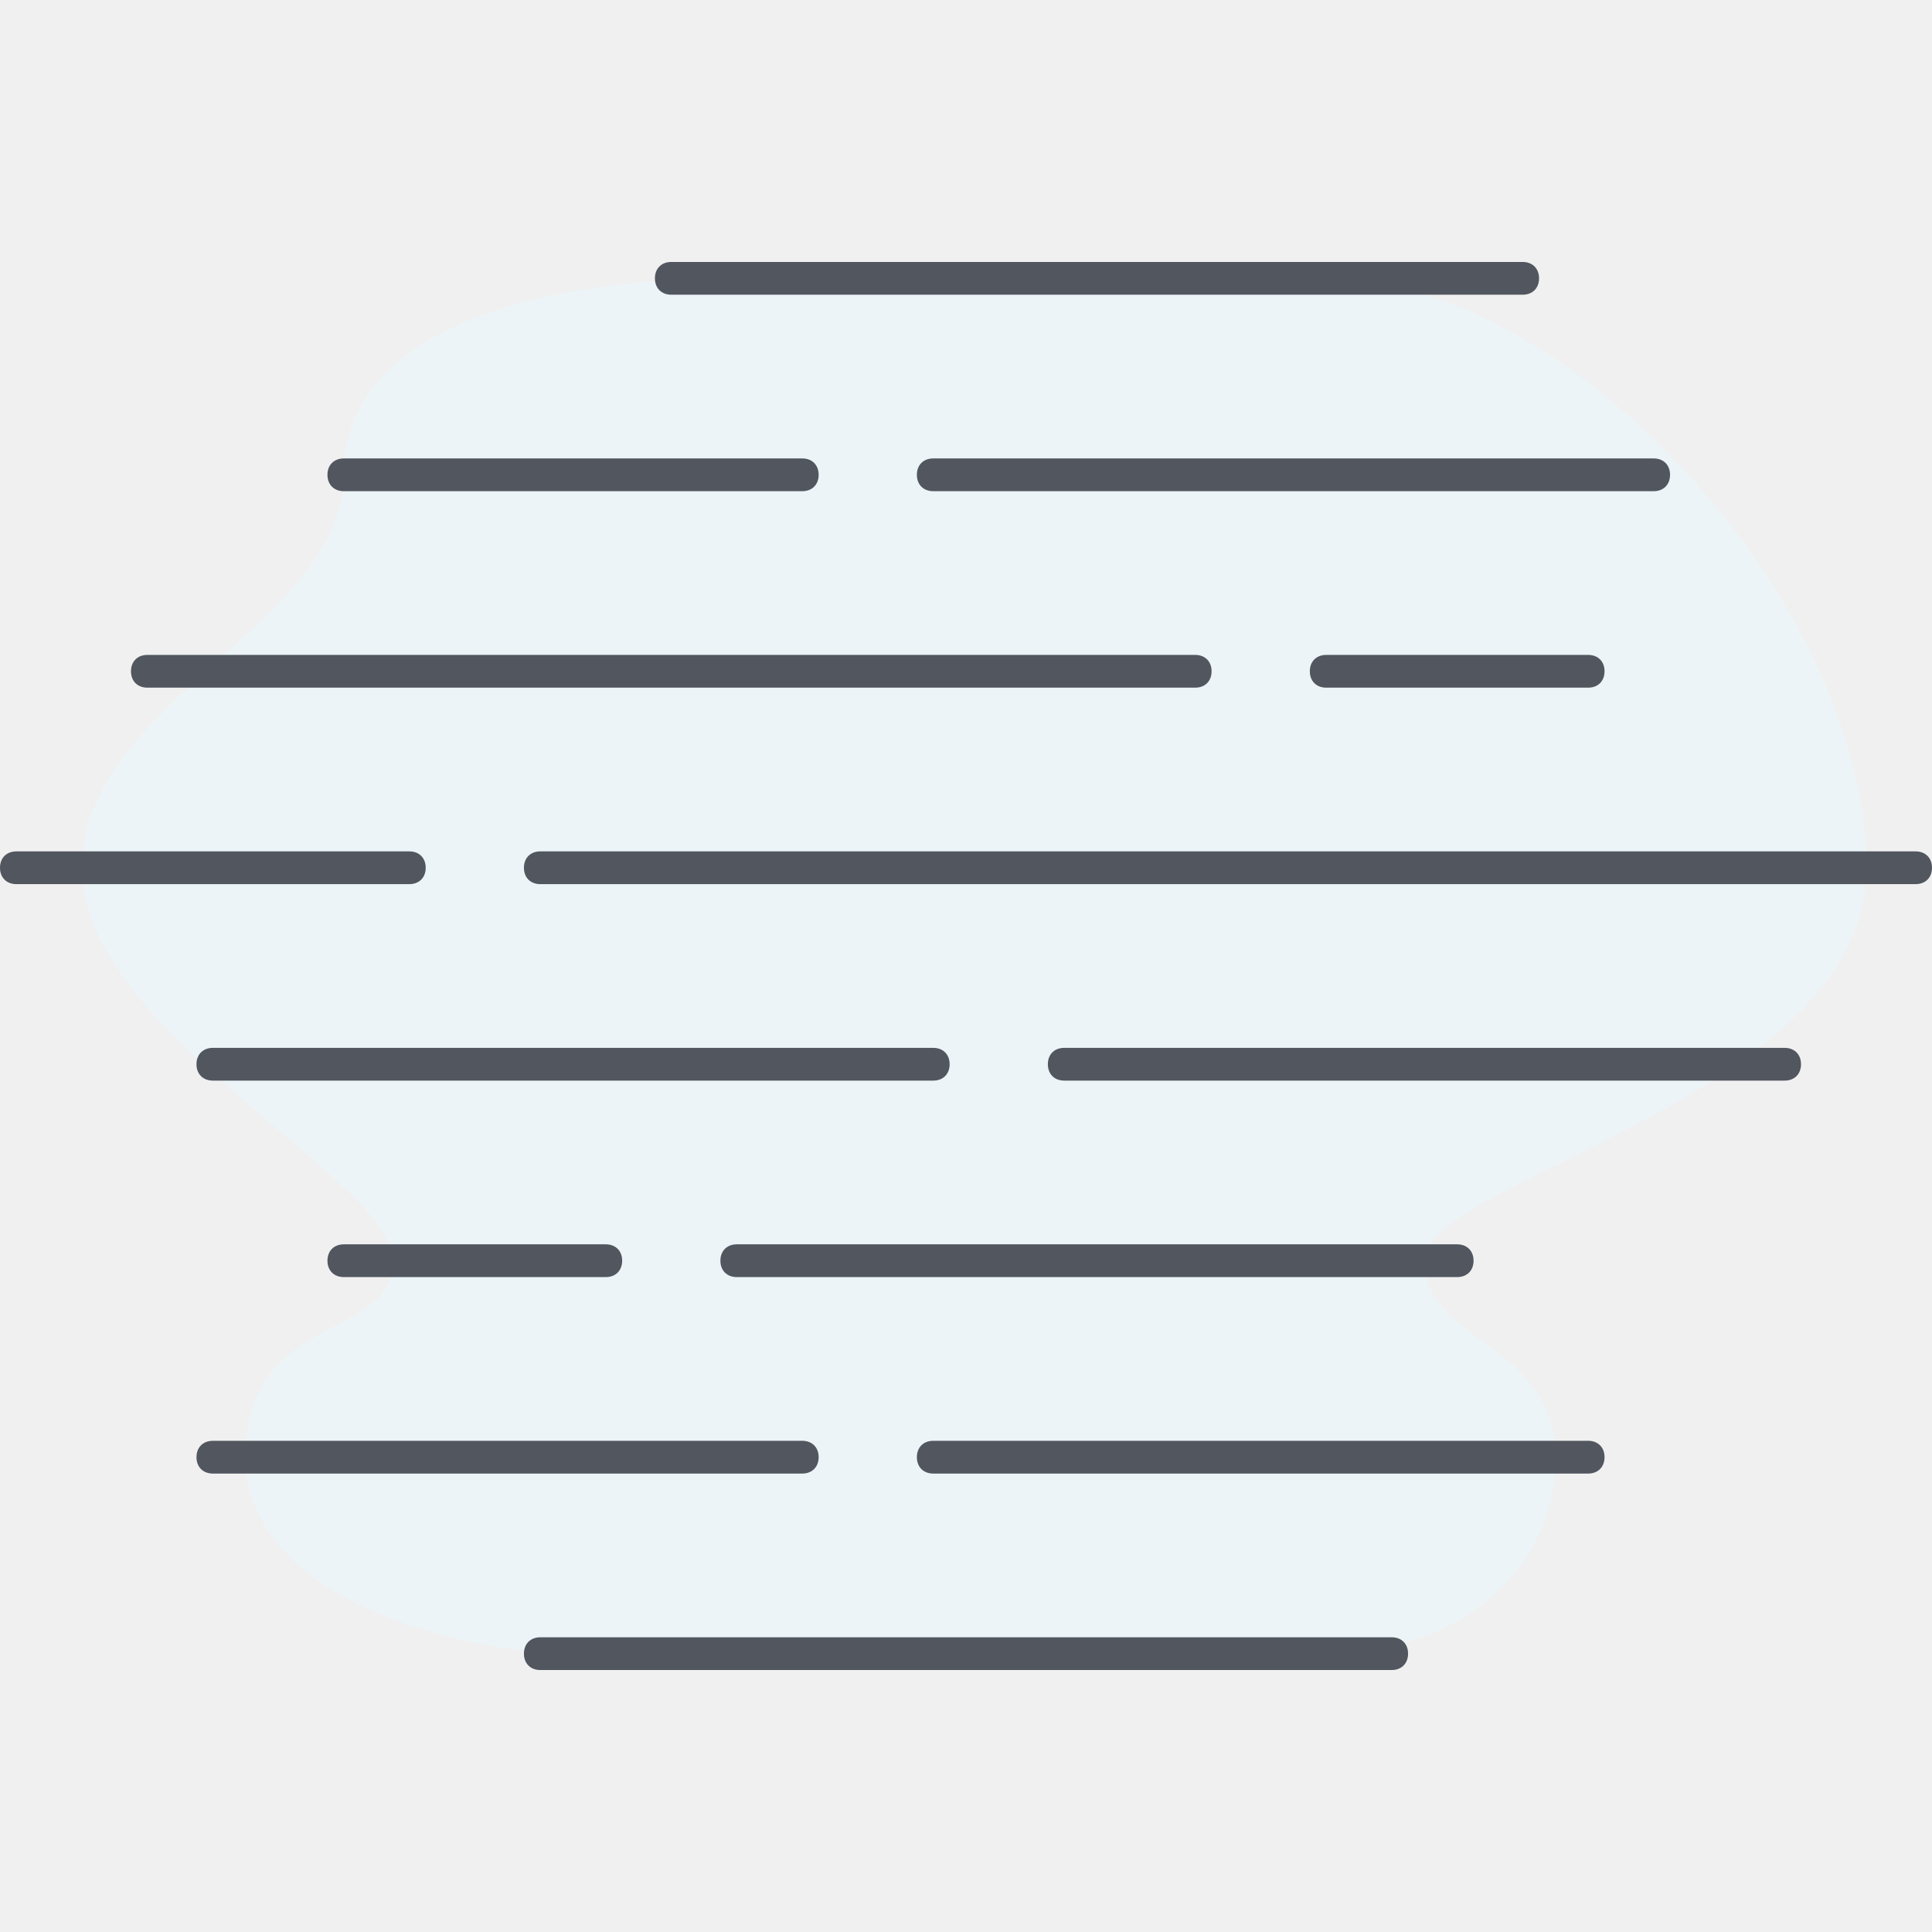
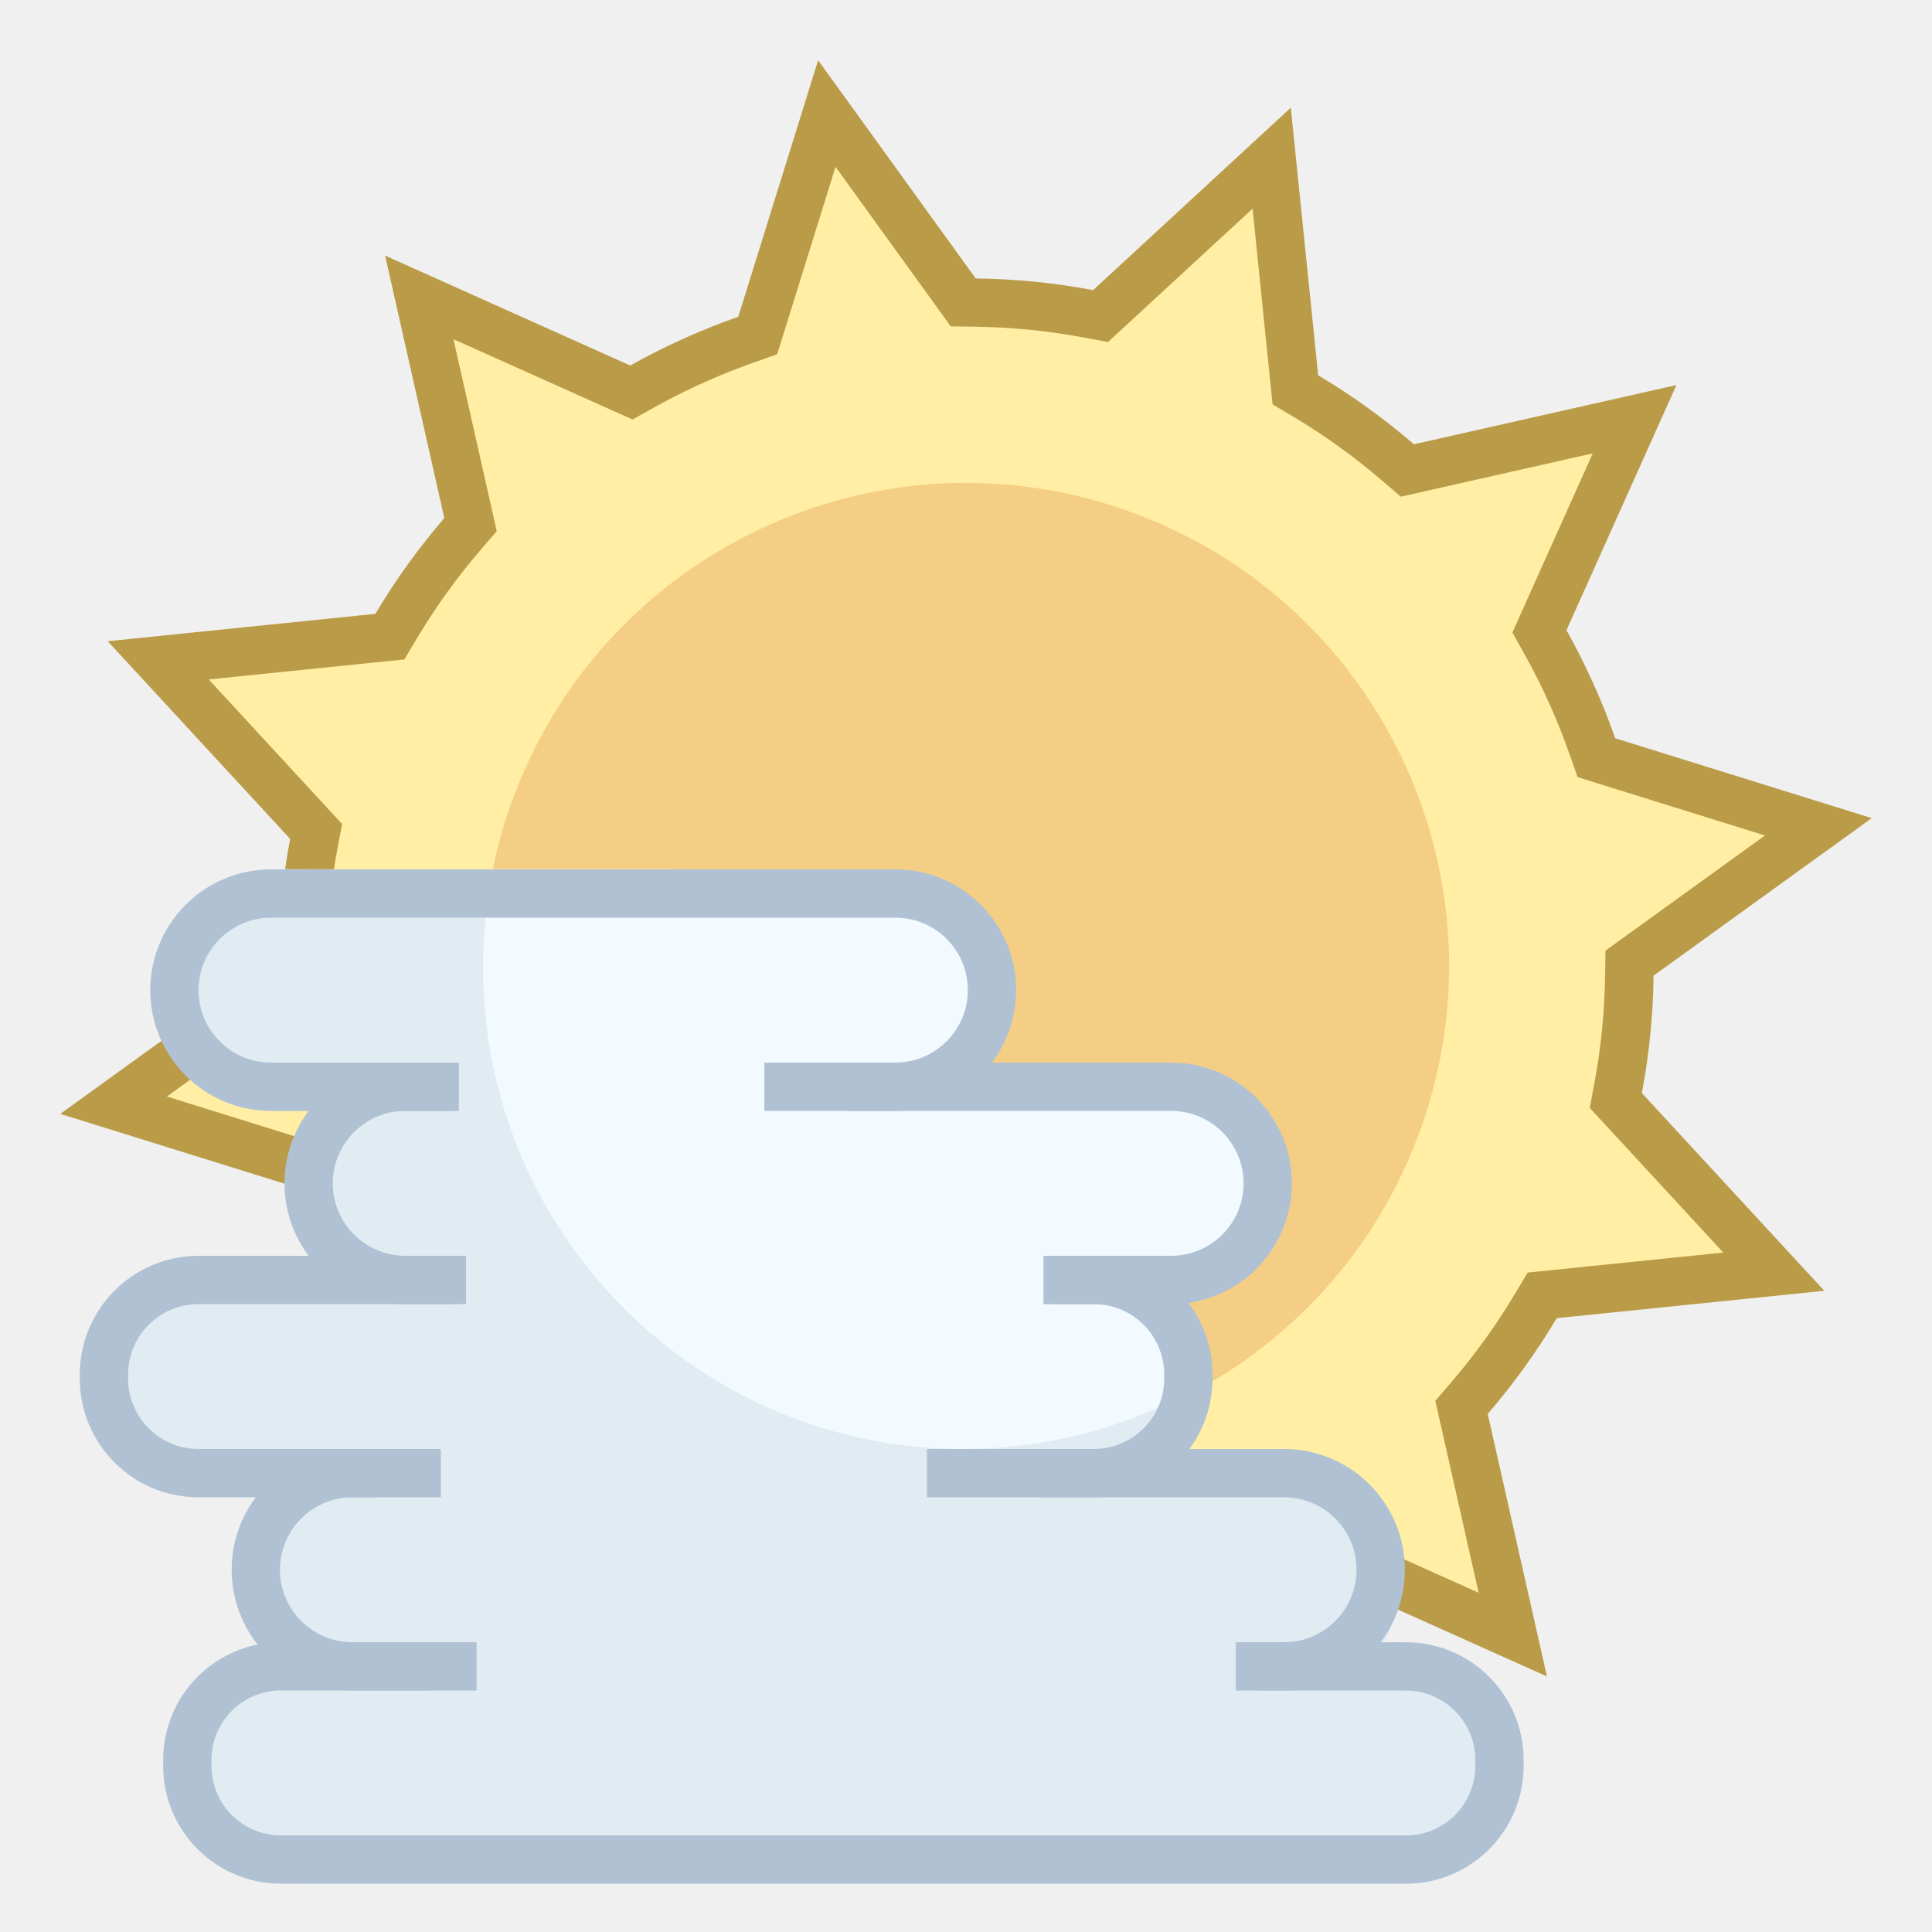
- <svg xmlns="http://www.w3.org/2000/svg" id="body_1" width="30" height="30">
-   <g transform="matrix(0.05958682 0 0 0.05958682 0 0)">
-     <path d="M192 72.533C 140.8 72.533 89.6 85.333 89.6 123.733C 89.6 162.133 21.333 183.466 21.333 226.133C 21.333 268.8 102.4 307.2 102.4 328.533C 102.4 349.866 64 341.333 64 379.733C 64 418.133 123.733 430.933 149.333 430.933C 174.933 430.933 311.466 430.933 345.6 430.933C 379.734 430.933 405.333 409.6 405.333 379.733C 405.333 349.866 371.2 349.866 371.2 328.533C 371.2 307.2 486.4 285.866 486.4 226.133C 486.4 157.866 409.6 72.533 345.6 72.533C 281.6 72.533 243.2 72.533 192 72.533z" stroke="none" fill="#ECF4F7" fill-rule="nonzero" />
-     <path d="M362.667 435.2L140.8 435.2C 138.24 435.2 136.533 433.493 136.533 430.933C 136.533 428.373 138.24 426.666 140.8 426.666L140.8 426.666L362.667 426.666C 365.227 426.666 366.934 428.373 366.934 430.933C 366.933 433.493 365.227 435.2 362.667 435.2zM413.867 384L243.2 384C 240.64 384 238.933 382.293 238.933 379.733C 238.933 377.173 240.64 375.466 243.2 375.466L243.2 375.466L413.867 375.466C 416.427 375.466 418.134 377.173 418.134 379.733C 418.133 382.293 416.427 384 413.867 384zM209.067 384L55.467 384C 52.907 384 51.2 382.293 51.2 379.733C 51.2 377.173 52.907 375.466 55.467 375.466L55.467 375.466L209.067 375.466C 211.627 375.466 213.334 377.173 213.334 379.733C 213.333 382.293 211.627 384 209.067 384zM379.733 332.8L192 332.8C 189.44 332.8 187.733 331.093 187.733 328.533C 187.733 325.973 189.44 324.266 192 324.266L192 324.266L379.733 324.266C 382.293 324.266 384 325.973 384 328.533C 384 331.093 382.293 332.8 379.733 332.8zM157.867 332.8L89.6 332.8C 87.04 332.8 85.333 331.093 85.333 328.533C 85.333 325.973 87.04 324.266 89.6 324.266L89.6 324.266L157.867 324.266C 160.427 324.266 162.134 325.973 162.134 328.533C 162.133 331.093 160.427 332.8 157.867 332.8zM465.067 281.6L277.333 281.6C 274.773 281.6 273.066 279.893 273.066 277.333C 273.066 274.773 274.773 273.066 277.333 273.066L277.333 273.066L465.066 273.066C 467.626 273.066 469.333 274.773 469.333 277.333C 469.333 279.893 467.627 281.6 465.067 281.6zM243.2 281.6L55.467 281.6C 52.907 281.6 51.2 279.893 51.2 277.333C 51.2 274.773 52.907 273.066 55.467 273.066L55.467 273.066L243.2 273.066C 245.76 273.066 247.467 274.773 247.467 277.333C 247.467 279.893 245.76 281.6 243.2 281.6zM499.2 230.4L140.8 230.4C 138.24 230.4 136.533 228.693 136.533 226.133C 136.533 223.573 138.24 221.866 140.8 221.866L140.8 221.866L499.2 221.866C 501.76 221.866 503.467 223.573 503.467 226.133C 503.467 228.693 501.76 230.4 499.2 230.4zM106.667 230.4L4.267 230.4C 1.707 230.4 0 228.693 0 226.133C 0 223.573 1.707 221.866 4.267 221.866L4.267 221.866L106.667 221.866C 109.227 221.866 110.934 223.573 110.934 226.133C 110.934 228.693 109.227 230.4 106.667 230.4zM413.867 179.2L345.6 179.2C 343.04 179.2 341.333 177.493 341.333 174.933C 341.333 172.373 343.04 170.666 345.6 170.666L345.6 170.666L413.867 170.666C 416.427 170.666 418.134 172.373 418.134 174.933C 418.133 177.493 416.427 179.2 413.867 179.2zM311.467 179.2L38.4 179.2C 35.84 179.2 34.133 177.493 34.133 174.933C 34.133 172.373 35.84 170.666 38.4 170.666L38.4 170.666L311.467 170.666C 314.027 170.666 315.734 172.373 315.734 174.933C 315.733 177.493 314.027 179.2 311.467 179.2zM430.933 128L243.2 128C 240.64 128 238.933 126.293 238.933 123.733C 238.933 121.173 240.64 119.466 243.2 119.466L243.2 119.466L430.933 119.466C 433.493 119.466 435.2 121.173 435.2 123.733C 435.2 126.293 433.493 128 430.933 128zM209.067 128L89.6 128C 87.04 128 85.333 126.293 85.333 123.733C 85.333 121.173 87.04 119.466 89.6 119.466L89.6 119.466L209.067 119.466C 211.627 119.466 213.334 121.173 213.334 123.733C 213.333 126.293 211.627 128 209.067 128zM396.8 76.8L174.933 76.8C 172.373 76.8 170.666 75.093 170.666 72.533C 170.666 69.973 172.373 68.266 174.933 68.266L174.933 68.266L396.8 68.266C 399.36 68.266 401.067 69.973 401.067 72.533C 401.067 75.093 399.36 76.8 396.8 76.8z" stroke="none" fill="#51565F" fill-rule="nonzero" />
-     <g>
- 	</g>
-     <g>
- 	</g>
-     <g>
- 	</g>
-     <g>
- 	</g>
-     <g>
- 	</g>
-     <g>
- 	</g>
-     <g>
- 	</g>
-     <g>
- 	</g>
-     <g>
- 	</g>
-     <g>
- 	</g>
-     <g>
- 	</g>
-     <g>
- 	</g>
-     <g>
- 	</g>
-     <g>
- 	</g>
-     <g>
- 	</g>
+ <svg xmlns="http://www.w3.org/2000/svg" viewBox="0 0 40 40" width="40" height="40" preserveAspectRatio="xMidYMid meet" style="width: 100%; height: 100%; transform: translate3d(0px, 0px, 0px);">
+   <defs>
+     <clipPath id="__lottie_element_2">
+       <rect width="40" height="40" x="0" y="0" />
+     </clipPath>
+     <clipPath id="__lottie_element_7">
+       <path fill="#ffffff" clip-rule="nonzero" d=" M19.938,10.063 C14.45,10.063 10,14.525 10,20.031 C10,25.537 14.45,30 19.938,30 C25.426,30 29.875,25.537 29.875,20.031 C29.875,14.525 25.426,10.063 19.938,10.063" fill-opacity="1" />
+     </clipPath>
+   </defs>
+   <g clip-path="url(#__lottie_element_2)">
+     <g transform="matrix(0.9352785,0.3539125,-0.3539125,0.9352785,8.372681,-5.783821)" opacity="1" style="display: block;">
+       <g opacity="1" transform="matrix(1,0,0,1,20,20)">
+         <path fill="#FFEEA3" fill-opacity="1" d=" M-2.156,13.57 C-2.156,13.57 -2.404,13.527 -2.404,13.527 C-3.167,13.391 -3.933,13.186 -4.681,12.915 C-4.681,12.915 -4.917,12.83 -4.917,12.83 C-4.917,12.83 -8.941,15.487 -8.941,15.487 C-8.941,15.487 -8.653,10.682 -8.653,10.682 C-8.653,10.682 -8.845,10.521 -8.845,10.521 C-9.449,10.012 -10.012,9.449 -10.521,8.844 C-10.521,8.844 -10.683,8.653 -10.683,8.653 C-10.683,8.653 -15.487,8.941 -15.487,8.941 C-15.487,8.941 -12.83,4.917 -12.83,4.917 C-12.83,4.917 -12.915,4.679 -12.915,4.679 C-13.186,3.931 -13.392,3.167 -13.527,2.404 C-13.527,2.404 -13.57,2.156 -13.57,2.156 C-13.57,2.156 -17.882,0 -17.882,0 C-17.882,0 -13.57,-2.156 -13.57,-2.156 C-13.57,-2.156 -13.527,-2.404 -13.527,-2.404 C-13.392,-3.167 -13.187,-3.933 -12.915,-4.681 C-12.915,-4.681 -12.83,-4.917 -12.83,-4.917 C-12.83,-4.917 -15.487,-8.941 -15.487,-8.941 C-15.487,-8.941 -10.683,-8.653 -10.683,-8.653 C-10.683,-8.653 -10.521,-8.846 -10.521,-8.846 C-10.013,-9.45 -9.449,-10.013 -8.845,-10.521 C-8.845,-10.521 -8.653,-10.683 -8.653,-10.683 C-8.653,-10.683 -8.941,-15.487 -8.941,-15.487 C-8.941,-15.487 -4.917,-12.83 -4.917,-12.83 C-4.917,-12.83 -4.681,-12.915 -4.681,-12.915 C-3.933,-13.186 -3.167,-13.392 -2.404,-13.527 C-2.404,-13.527 -2.156,-13.57 -2.156,-13.57 C-2.156,-13.57 0,-17.882 0,-17.882 C0,-17.882 2.156,-13.57 2.156,-13.57 C2.156,-13.57 2.404,-13.527 2.404,-13.527 C3.167,-13.392 3.932,-13.187 4.68,-12.915 C4.68,-12.915 4.917,-12.83 4.917,-12.83 C4.917,-12.83 8.941,-15.487 8.941,-15.487 C8.941,-15.487 8.653,-10.683 8.653,-10.683 C8.653,-10.683 8.844,-10.521 8.844,-10.521 C9.449,-10.013 10.011,-9.45 10.521,-8.846 C10.521,-8.846 10.682,-8.653 10.682,-8.653 C10.682,-8.653 15.487,-8.941 15.487,-8.941 C15.487,-8.941 12.83,-4.917 12.83,-4.917 C12.83,-4.917 12.915,-4.681 12.915,-4.681 C13.185,-3.933 13.391,-3.167 13.527,-2.404 C13.527,-2.404 13.57,-2.156 13.57,-2.156 C13.57,-2.156 17.882,0 17.882,0 C17.882,0 13.57,2.156 13.57,2.156 C13.57,2.156 13.527,2.404 13.527,2.404 C13.391,3.167 13.185,3.932 12.915,4.679 C12.915,4.679 12.83,4.916 12.83,4.916 C12.83,4.916 15.487,8.94 15.487,8.94 C15.487,8.94 10.682,8.652 10.682,8.652 C10.682,8.652 10.521,8.843 10.521,8.843 C10.012,9.448 9.449,10.01 8.844,10.519 C8.844,10.519 8.653,10.681 8.653,10.681 C8.653,10.681 8.941,15.486 8.941,15.486 C8.941,15.486 4.917,12.829 4.917,12.829 C4.917,12.829 4.68,12.914 4.68,12.914 C3.932,13.184 3.167,13.39 2.404,13.526 C2.404,13.526 2.156,13.569 2.156,13.569 C2.156,13.569 0,17.882 0,17.882 C0,17.882 -2.156,13.57 -2.156,13.57z" />
+       </g>
+       <g opacity="1" transform="matrix(1,0,0,1,20,20)">
+         <path fill="#BA9B48" fill-opacity="1" d=" M0,-16.764 C0,-16.764 1.596,-13.572 1.596,-13.572 C1.596,-13.572 1.821,-13.122 1.821,-13.122 C1.821,-13.122 2.316,-13.034 2.316,-13.034 C3.052,-12.904 3.79,-12.706 4.509,-12.445 C4.509,-12.445 4.981,-12.274 4.981,-12.274 C4.981,-12.274 5.4,-12.551 5.4,-12.551 C5.4,-12.551 8.38,-14.519 8.38,-14.519 C8.38,-14.519 8.167,-10.964 8.167,-10.964 C8.167,-10.964 8.137,-10.462 8.137,-10.462 C8.137,-10.462 8.521,-10.138 8.521,-10.138 C9.103,-9.649 9.646,-9.105 10.136,-8.523 C10.136,-8.523 10.459,-8.139 10.459,-8.139 C10.459,-8.139 10.96,-8.169 10.96,-8.169 C10.96,-8.169 14.515,-8.382 14.515,-8.382 C14.515,-8.382 12.547,-5.402 12.547,-5.402 C12.547,-5.402 12.27,-4.983 12.27,-4.983 C12.27,-4.983 12.441,-4.511 12.441,-4.511 C12.702,-3.792 12.9,-3.054 13.03,-2.318 C13.03,-2.318 13.118,-1.823 13.118,-1.823 C13.118,-1.823 13.568,-1.598 13.568,-1.598 C13.568,-1.598 16.764,0 16.764,0 C16.764,0 13.572,1.596 13.572,1.596 C13.572,1.596 13.122,1.821 13.122,1.821 C13.122,1.821 13.034,2.316 13.034,2.316 C12.904,3.052 12.706,3.79 12.445,4.509 C12.445,4.509 12.274,4.981 12.274,4.981 C12.274,4.981 12.551,5.4 12.551,5.4 C12.551,5.4 14.519,8.38 14.519,8.38 C14.519,8.38 10.964,8.167 10.964,8.167 C10.964,8.167 10.462,8.137 10.462,8.137 C10.462,8.137 10.138,8.521 10.138,8.521 C9.649,9.102 9.105,9.646 8.523,10.136 C8.523,10.136 8.139,10.46 8.139,10.46 C8.139,10.46 8.169,10.961 8.169,10.961 C8.169,10.961 8.382,14.516 8.382,14.516 C8.382,14.516 5.402,12.548 5.402,12.548 C5.402,12.548 4.983,12.271 4.983,12.271 C4.983,12.271 4.511,12.442 4.511,12.442 C3.792,12.703 3.054,12.901 2.318,13.031 C2.318,13.031 1.823,13.119 1.823,13.119 C1.823,13.119 1.598,13.569 1.598,13.569 C1.598,13.569 0,16.764 0,16.764 C0,16.764 -1.596,13.572 -1.596,13.572 C-1.596,13.572 -1.821,13.122 -1.821,13.122 C-1.821,13.122 -2.316,13.034 -2.316,13.034 C-3.052,12.904 -3.79,12.706 -4.509,12.445 C-4.509,12.445 -4.981,12.274 -4.981,12.274 C-4.981,12.274 -5.4,12.551 -5.4,12.551 C-5.4,12.551 -8.38,14.519 -8.38,14.519 C-8.38,14.519 -8.167,10.964 -8.167,10.964 C-8.167,10.964 -8.137,10.463 -8.137,10.463 C-8.137,10.463 -8.521,10.139 -8.521,10.139 C-9.103,9.649 -9.647,9.105 -10.136,8.524 C-10.136,8.524 -10.46,8.14 -10.46,8.14 C-10.46,8.14 -10.962,8.17 -10.962,8.17 C-10.962,8.17 -14.517,8.383 -14.517,8.383 C-14.517,8.383 -12.549,5.403 -12.549,5.403 C-12.549,5.403 -12.272,4.984 -12.272,4.984 C-12.272,4.984 -12.445,4.51 -12.445,4.51 C-12.706,3.791 -12.904,3.053 -13.034,2.317 C-13.034,2.317 -13.122,1.822 -13.122,1.822 C-13.122,1.822 -13.572,1.597 -13.572,1.597 C-13.572,1.597 -16.764,0 -16.764,0 C-16.764,0 -13.572,-1.596 -13.572,-1.596 C-13.572,-1.596 -13.122,-1.821 -13.122,-1.821 C-13.122,-1.821 -13.034,-2.316 -13.034,-2.316 C-12.904,-3.052 -12.706,-3.79 -12.445,-4.509 C-12.445,-4.509 -12.274,-4.981 -12.274,-4.981 C-12.274,-4.981 -12.55,-5.402 -12.55,-5.402 C-12.55,-5.402 -14.518,-8.382 -14.518,-8.382 C-14.518,-8.382 -10.963,-8.169 -10.963,-8.169 C-10.963,-8.169 -10.462,-8.139 -10.462,-8.139 C-10.462,-8.139 -10.138,-8.523 -10.138,-8.523 C-9.648,-9.105 -9.105,-9.648 -8.523,-10.138 C-8.523,-10.138 -8.139,-10.462 -8.139,-10.462 C-8.139,-10.462 -8.169,-10.964 -8.169,-10.964 C-8.169,-10.964 -8.382,-14.519 -8.382,-14.519 C-8.382,-14.519 -5.402,-12.551 -5.402,-12.551 C-5.402,-12.551 -4.983,-12.274 -4.983,-12.274 C-4.983,-12.274 -4.511,-12.445 -4.511,-12.445 C-3.792,-12.706 -3.054,-12.904 -2.318,-13.034 C-2.318,-13.034 -1.823,-13.122 -1.823,-13.122 C-1.823,-13.122 -1.598,-13.572 -1.598,-13.572 C-1.598,-13.572 0,-16.764 0,-16.764z M0,-19 C0,-19 -2.491,-14.019 -2.491,-14.019 C-3.305,-13.875 -4.092,-13.661 -4.851,-13.385 C-4.851,-13.385 -9.5,-16.455 -9.5,-16.455 C-9.5,-16.455 -9.167,-10.903 -9.167,-10.903 C-9.794,-10.375 -10.375,-9.794 -10.903,-9.167 C-10.903,-9.167 -16.454,-9.5 -16.454,-9.5 C-16.454,-9.5 -13.384,-4.851 -13.384,-4.851 C-13.659,-4.091 -13.874,-3.304 -14.018,-2.491 C-14.018,-2.491 -19,0 -19,0 C-19,0 -14.019,2.491 -14.019,2.491 C-13.875,3.305 -13.661,4.092 -13.385,4.851 C-13.385,4.851 -16.454,9.5 -16.454,9.5 C-16.454,9.5 -10.902,9.167 -10.902,9.167 C-10.374,9.794 -9.793,10.375 -9.166,10.903 C-9.166,10.903 -9.5,16.454 -9.5,16.454 C-9.5,16.454 -4.851,13.384 -4.851,13.384 C-4.091,13.66 -3.304,13.874 -2.491,14.018 C-2.491,14.018 0,19 0,19 C0,19 2.491,14.019 2.491,14.019 C3.305,13.875 4.092,13.661 4.851,13.385 C4.851,13.385 9.5,16.455 9.5,16.455 C9.5,16.455 9.167,10.903 9.167,10.903 C9.794,10.375 10.375,9.794 10.903,9.167 C10.903,9.167 16.455,9.5 16.455,9.5 C16.455,9.5 13.385,4.851 13.385,4.851 C13.66,4.091 13.875,3.304 14.019,2.491 C14.019,2.491 19,0 19,0 C19,0 14.019,-2.491 14.019,-2.491 C13.875,-3.305 13.661,-4.092 13.385,-4.851 C13.385,-4.851 16.455,-9.5 16.455,-9.5 C16.455,-9.5 10.903,-9.167 10.903,-9.167 C10.375,-9.794 9.794,-10.375 9.167,-10.903 C9.167,-10.903 9.5,-16.455 9.5,-16.455 C9.5,-16.455 4.851,-13.385 4.851,-13.385 C4.091,-13.661 3.304,-13.875 2.491,-14.019 C2.491,-14.019 0,-19 0,-19z" />
+       </g>
+       <g opacity="1" transform="matrix(1,0,0,1,20,20)">
+         <path fill="#F5CE85" fill-opacity="1" d=" M0,-10 C-5.523,-10 -10,-5.523 -10,0 C-10,5.522 -5.523,10 0,10 C5.522,10 10,5.522 10,0 C10,-5.523 5.522,-10 0,-10z" />
+       </g>
+     </g>
+     <g transform="matrix(1,0,0,1,0,0)" opacity="1" style="display: block;">
+       <g opacity="1" transform="matrix(1,0,0,1,20,28.5)">
+         <path fill="#E1EBF2" fill-opacity="1" d=" M8.855,5.5 C8.855,5.5 8.626,5.536 8.626,5.536 C8.944,5.116 8.804,4.678 8.804,4.114 C8.804,2.739 7.898,1.5 6.523,1.5 C6.523,1.5 4.054,1.5 4.054,1.5 C4.372,1.08 4.569,0.564 4.569,0 C4.569,-0.564 5.068,-1.451 3.802,-1.5 C3.802,-1.5 3.817,-1.5 3.817,-1.5 C5.192,-1.5 6.317,-2.625 6.317,-4 C6.317,-5.375 5.192,-6.5 3.817,-6.5 C3.817,-6.5 -0.217,-6.5 -0.217,-6.5 C0.101,-6.92 0.298,-7.436 0.298,-8 C0.298,-9.375 -0.827,-10.5 -2.202,-10.5 C-2.202,-10.5 -14.151,-10.505 -14.151,-10.505 C-15.526,-10.505 -16.651,-9.38 -16.651,-8.005 C-16.651,-6.63 -15.526,-5.505 -14.151,-5.505 C-14.151,-5.505 -13.219,-5.505 -13.219,-5.505 C-13.537,-5.085 -13.734,-4.569 -13.734,-4.005 C-13.734,-3.366 -13.629,-2.786 -13.232,-2.343 C-14.188,-1.991 -17.688,-2.01 -17.725,0 C-17.732,0.564 -17.528,1.08 -17.21,1.5 C-17.21,1.5 -12.589,1.5 -12.589,1.5 C-13.964,1.5 -15.089,2.625 -15.089,4 C-15.089,5.375 -13.964,6.5 -12.589,6.5 C-12.589,6.5 -15.547,6.5 -15.547,6.5 C-15.865,6.92 -16.062,7.436 -16.062,8 C-16.062,9.375 -14.937,10.5 -13.562,10.5 C-13.562,10.5 8.832,10.5 8.832,10.5 C10.207,10.5 11.332,9.375 11.332,8 C11.332,6.625 10.23,5.5 8.855,5.5z" />
+       </g>
+     </g>
+     <g clip-path="url(#__lottie_element_7)" transform="matrix(1,0,0,1,0,0)" opacity="1" style="display: block;">
+       <g opacity="1" transform="matrix(1,0,0,1,20,28.5)">
+         <path fill="#F2FAFF" fill-opacity="1" d=" M8.855,5.5 C8.855,5.5 8.626,5.536 8.626,5.536 C8.944,5.116 8.804,4.678 8.804,4.114 C8.804,2.739 7.898,1.5 6.523,1.5 C6.523,1.5 4.054,1.5 4.054,1.5 C4.372,1.08 4.569,0.564 4.569,0 C4.569,-0.564 5.068,-1.451 3.802,-1.5 C3.802,-1.5 3.817,-1.5 3.817,-1.5 C5.192,-1.5 6.317,-2.625 6.317,-4 C6.317,-5.375 5.192,-6.5 3.817,-6.5 C3.817,-6.5 -0.217,-6.5 -0.217,-6.5 C0.101,-6.92 0.298,-7.436 0.298,-8 C0.298,-9.375 -0.827,-10.5 -2.202,-10.5 C-2.202,-10.5 -14.151,-10.505 -14.151,-10.505 C-15.526,-10.505 -16.651,-9.38 -16.651,-8.005 C-16.651,-6.63 -15.526,-5.505 -14.151,-5.505 C-14.151,-5.505 -13.219,-5.505 -13.219,-5.505 C-13.537,-5.085 -13.734,-4.569 -13.734,-4.005 C-13.734,-3.366 -13.629,-2.786 -13.232,-2.343 C-14.188,-1.991 -17.688,-2.01 -17.725,0 C-17.732,0.564 -17.528,1.08 -17.21,1.5 C-17.21,1.5 -12.589,1.5 -12.589,1.5 C-13.964,1.5 -15.089,2.625 -15.089,4 C-15.089,5.375 -13.964,6.5 -12.589,6.5 C-12.589,6.5 -15.547,6.5 -15.547,6.5 C-15.865,6.92 -16.062,7.436 -16.062,8 C-16.062,9.375 -14.937,10.5 -13.562,10.5 C-13.562,10.5 8.832,10.5 8.832,10.5 C10.207,10.5 11.332,9.375 11.332,8 C11.332,6.625 10.23,5.5 8.855,5.5z" />
+       </g>
+     </g>
+     <g transform="matrix(1,0,0,1,0,0)" opacity="1" style="display: block;">
+       <g opacity="1" transform="matrix(1,0,0,1,6,24.5)">
+         <path stroke-linecap="butt" stroke-linejoin="miter" fill-opacity="0" stroke-miterlimit="4" stroke="#B0C1D4" stroke-opacity="1" stroke-width="1" d=" M3.39,2 C3.39,2 2.39,2 2.39,2 C1.286,2 0.39,1.104 0.39,0 C0.39,-1.104 1.286,-2 2.39,-2 C2.39,-2 3.39,-2 3.39,-2" />
+       </g>
+       <g opacity="1" transform="matrix(1,0,0,1,21.5,24.5)">
+         <path stroke-linecap="butt" stroke-linejoin="miter" fill-opacity="0" stroke-miterlimit="4" stroke="#B0C1D4" stroke-opacity="1" stroke-width="1" d=" M-5.674,-2 C-5.674,-2 2.747,-2 2.747,-2 C3.851,-2 4.747,-1.104 4.747,0 C4.747,1.104 3.851,2 2.747,2 C2.747,2 0.292,2 0.292,2" />
+       </g>
+       <g opacity="1" transform="matrix(1,0,0,1,5.5,28.5)">
+         <path stroke-linecap="butt" stroke-linejoin="miter" fill-opacity="0" stroke-miterlimit="4" stroke="#B0C1D4" stroke-opacity="1" stroke-width="1" d=" M2.248,2 C2.248,2 -1.39,2 -1.39,2 C-2.472,2 -3.348,1.123 -3.348,0.042 C-3.348,0.042 -3.348,-0.042 -3.348,-0.042 C-3.348,-1.123 -2.472,-2 -1.39,-2 C-1.39,-2 4.149,-2 4.149,-2" />
+       </g>
+       <g opacity="1" transform="matrix(1,0,0,1,25,28.5)">
+         <path stroke-linecap="butt" stroke-linejoin="miter" fill-opacity="0" stroke-miterlimit="4" stroke="#B0C1D4" stroke-opacity="1" stroke-width="1" d=" M-3.396,-2 C-3.396,-2 -2.354,-2 -2.354,-2 C-1.273,-2 -0.396,-1.123 -0.396,-0.042 C-0.396,-0.042 -0.396,0.042 -0.396,0.042 C-0.396,1.123 -1.273,2 -2.354,2 C-2.354,2 -3.396,2 -3.396,2" />
+       </g>
+       <g opacity="1" transform="matrix(1,0,0,1,6,32.5)">
+         <path stroke-linecap="butt" stroke-linejoin="miter" fill-opacity="0" stroke-miterlimit="4" stroke="#B0C1D4" stroke-opacity="1" stroke-width="1" d=" M3.868,2 C3.868,2 1.296,2 1.296,2 C0.192,2 -0.704,1.104 -0.704,0 C-0.704,-1.104 0.192,-2 1.296,-2 C1.296,-2 3.128,-2 3.128,-2" />
+       </g>
+       <g opacity="1" transform="matrix(1,0,0,1,29,32.5)">
+         <path stroke-linecap="butt" stroke-linejoin="miter" fill-opacity="0" stroke-miterlimit="4" stroke="#B0C1D4" stroke-opacity="1" stroke-width="1" d=" M-9.807,-2 C-9.807,-2 -2.414,-2 -2.414,-2 C-1.31,-2 -0.414,-1.104 -0.414,0 C-0.414,1.104 -1.31,2 -2.414,2 C-2.414,2 -3.414,2 -3.414,2" />
+       </g>
+       <g opacity="1" transform="matrix(1,0,0,1,23,36.5)">
+         <path stroke-linecap="butt" stroke-linejoin="miter" fill-opacity="0" stroke-miterlimit="4" stroke="#B0C1D4" stroke-opacity="1" stroke-width="1" d=" M3.109,-1.999 C3.109,-1.999 6.106,-1.999 6.106,-1.999 C7.176,-1.999 8.045,-1.131 8.045,-0.061 C8.045,-0.061 8.045,0.063 8.045,0.063 C8.045,1.133 7.176,2.001 6.106,2.001 C6.106,2.001 -17.184,2 -17.184,2 C-18.254,2 -19.122,1.132 -19.122,0.062 C-19.122,0.062 -19.122,-0.062 -19.122,-0.062 C-19.122,-1.132 -18.254,-2 -17.184,-2 C-17.184,-2 -14.143,-2 -14.143,-2" />
+       </g>
+       <g opacity="1" transform="matrix(1,0,0,1,9.5,20.5)">
+         <path stroke-linecap="butt" stroke-linejoin="miter" fill-opacity="0" stroke-miterlimit="4" stroke="#B0C1D4" stroke-opacity="1" stroke-width="1" d=" M0.001,2 C0.001,2 -3.889,2 -3.889,2 C-4.994,2 -5.889,1.104 -5.889,0 C-5.889,-1.104 -4.994,-2 -3.889,-2 C-3.889,-2 9.038,-2.001 9.038,-2.001 C10.142,-2.001 11.038,-1.105 11.038,-0.001 C11.038,0.926 10.405,1.707 9.549,1.933 C9.385,1.976 9.215,1.999 9.038,1.999 C9.038,1.999 8.038,1.999 8.038,1.999" />
+       </g>
+     </g>
  </g>
</svg>
